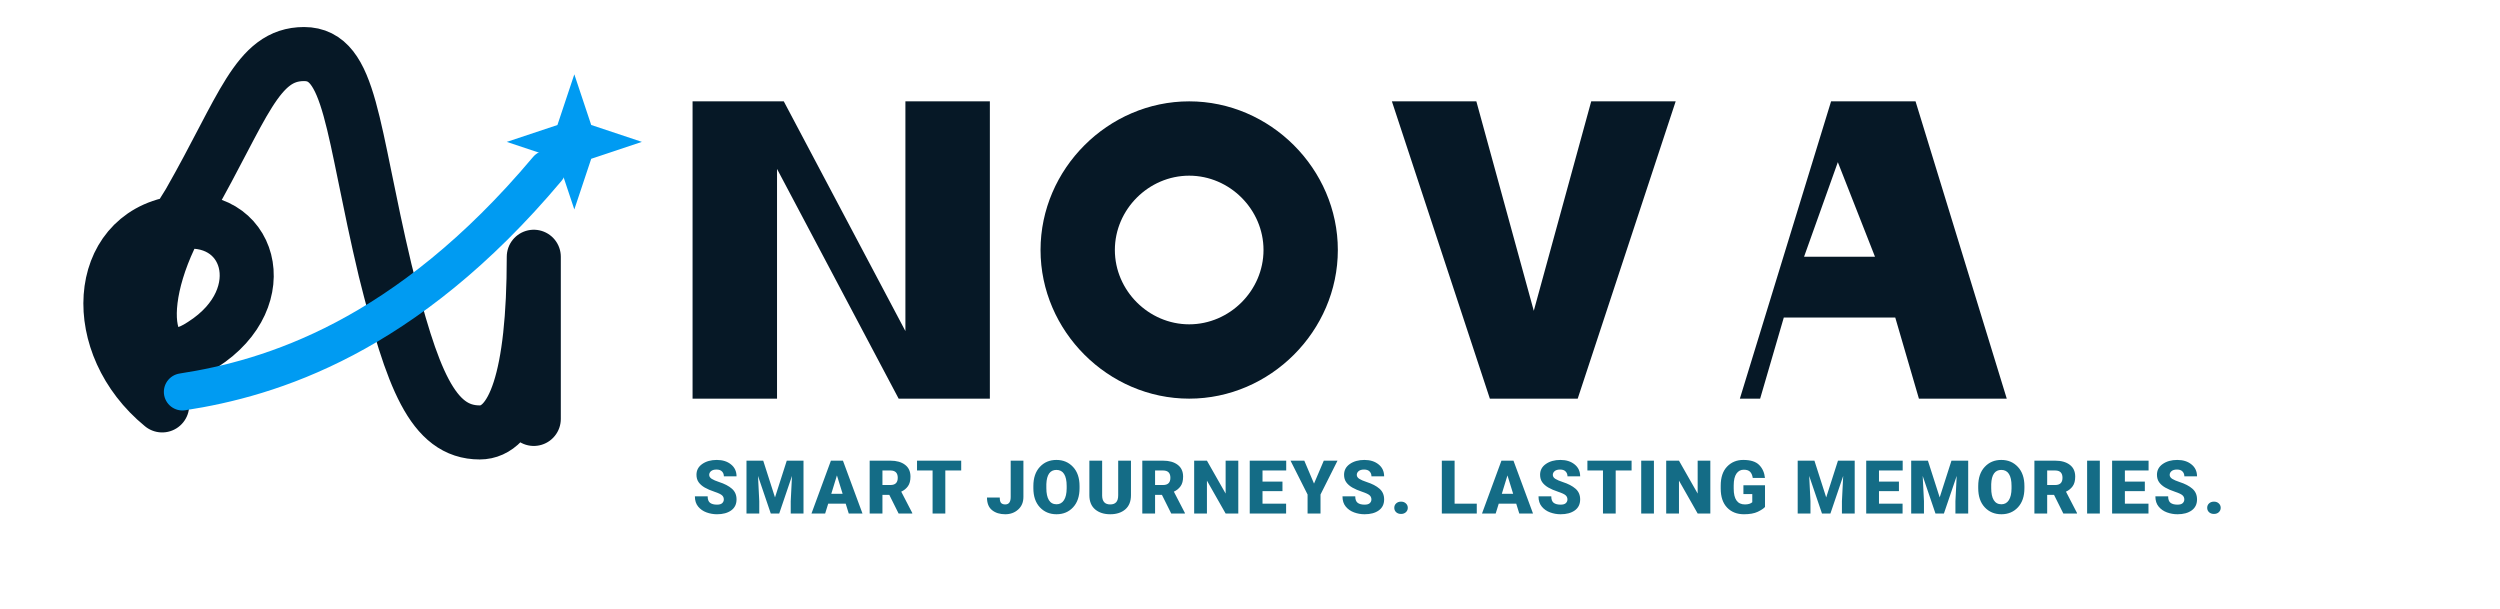
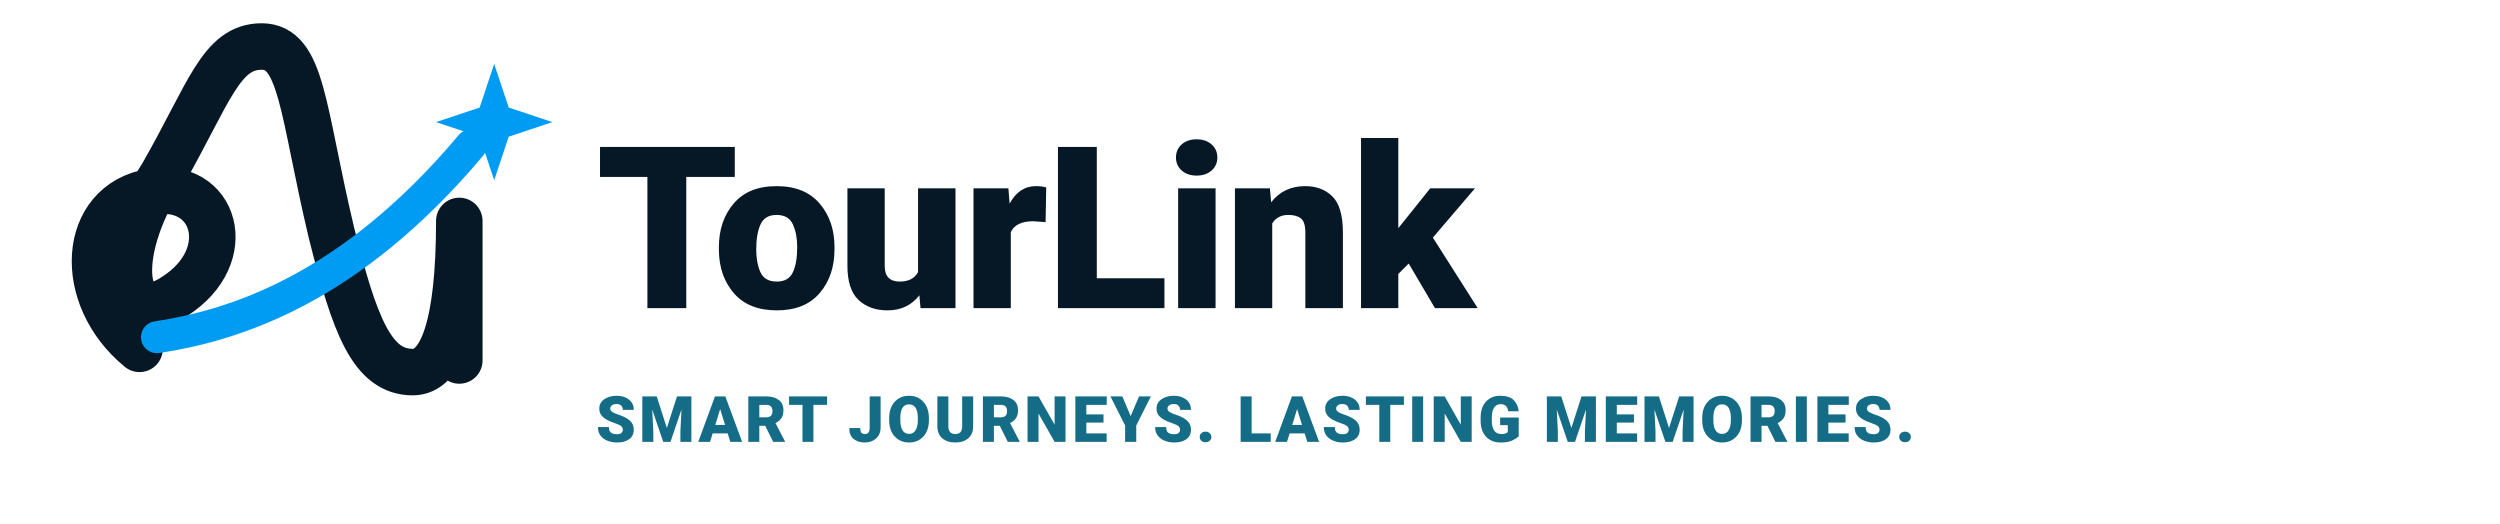
- <svg xmlns="http://www.w3.org/2000/svg" viewBox="0 0 740 180" fill="none">
+ <svg xmlns="http://www.w3.org/2000/svg" viewBox="0 0 860 180" fill="none">
  <g transform="translate(10, 0)">
    <path d="M 38 120           C 16 102 18 70 42 66           C 64 62 72 88 50 102           C 32 114 28 88 46 60           C 62 32 66 16 80 16           C 94 16 94 38 104 80           C 112 112 118 128 132 128           C 142 128 148 112 148 76           L 148 124" fill="none" stroke="#061826" stroke-width="16" stroke-linecap="round" stroke-linejoin="round" />
    <path d="M 44 116 C 70 112 110 100 152 50" fill="none" stroke="#009BF2" stroke-width="11" stroke-linecap="round" />
    <path d="M 160 22 L 165 37 L 180 42 L 165 47 L 160 62 L 155 47 L 140 42 L 155 37 Z" fill="#009BF2" />
  </g>
-   <g fill="#061826">
-     <path d="M 205 30 L 232 30 L 268 98 L 268 30 L 293 30 L 293 118 L 266 118 L 230 50 L 230 118 L 205 118 Z" />
-     <path fill-rule="evenodd" clip-rule="evenodd" d="M 352 30 C 376 30 396 50 396 74 C 396 98 376 118 352 118 C 328 118 308 98 308 74 C 308 50 328 30 352 30 Z M 352 52 C 340 52 330 62 330 74 C 330 86 340 96 352 96 C 364 96 374 86 374 74 C 374 62 364 52 352 52 Z" />
-     <path d="M 412 30 L 437 30 L 454 92 L 471 30 L 496 30 L 467 118 L 441 118 Z" />
-     <path fill-rule="evenodd" clip-rule="evenodd" d="M 515 118 L 542 30 L 567 30 L 594 118 L 568 118 L 561 94 L 528 94 L 521 118 Z M 544 48 L 534 76 L 555 76 Z" />
-   </g>
+   <text x="205" y="106" fill="#061826" font-family="system-ui, -apple-system, BlinkMacSystemFont, 'Segoe UI', Roboto, sans-serif" font-size="78" font-weight="800" letter-spacing="-1">TourLink</text>
  <text x="205" y="152" fill="#146C86" font-family="system-ui, -apple-system, BlinkMacSystemFont, 'Segoe UI', Roboto, sans-serif" font-size="22" font-weight="800" letter-spacing="1">SMART JOURNEYS. LASTING MEMORIES.</text>
</svg>
